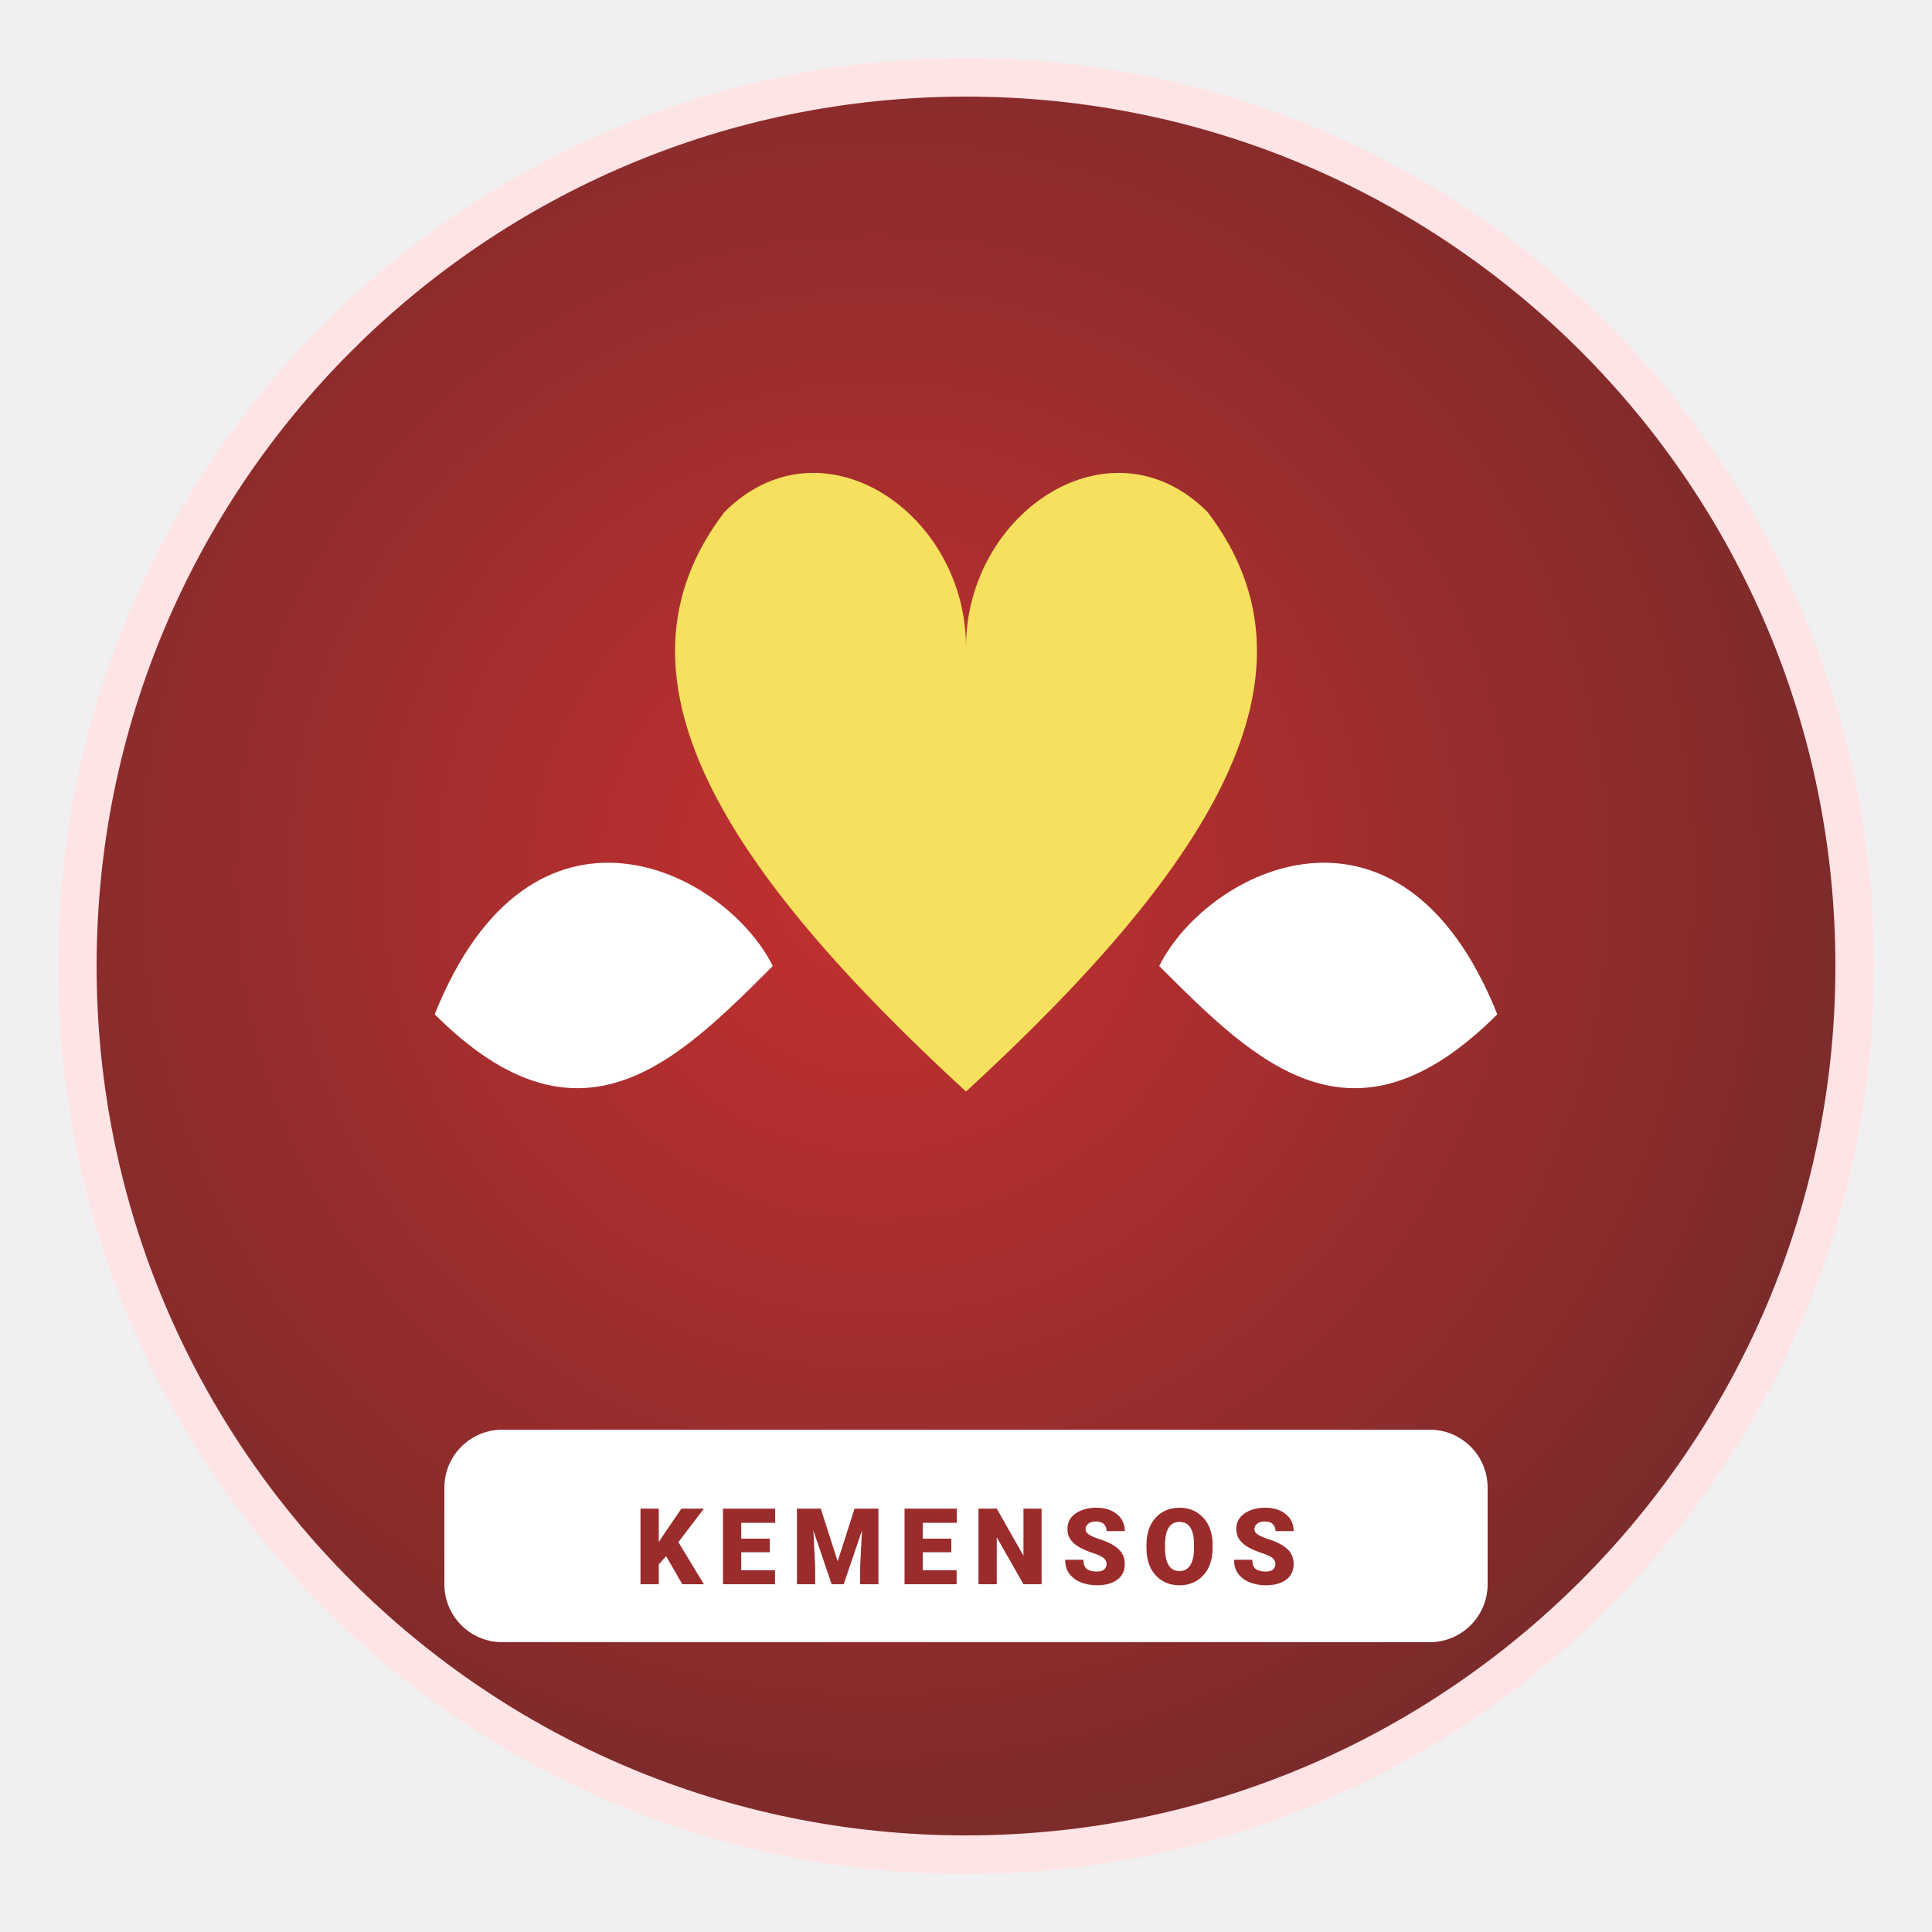
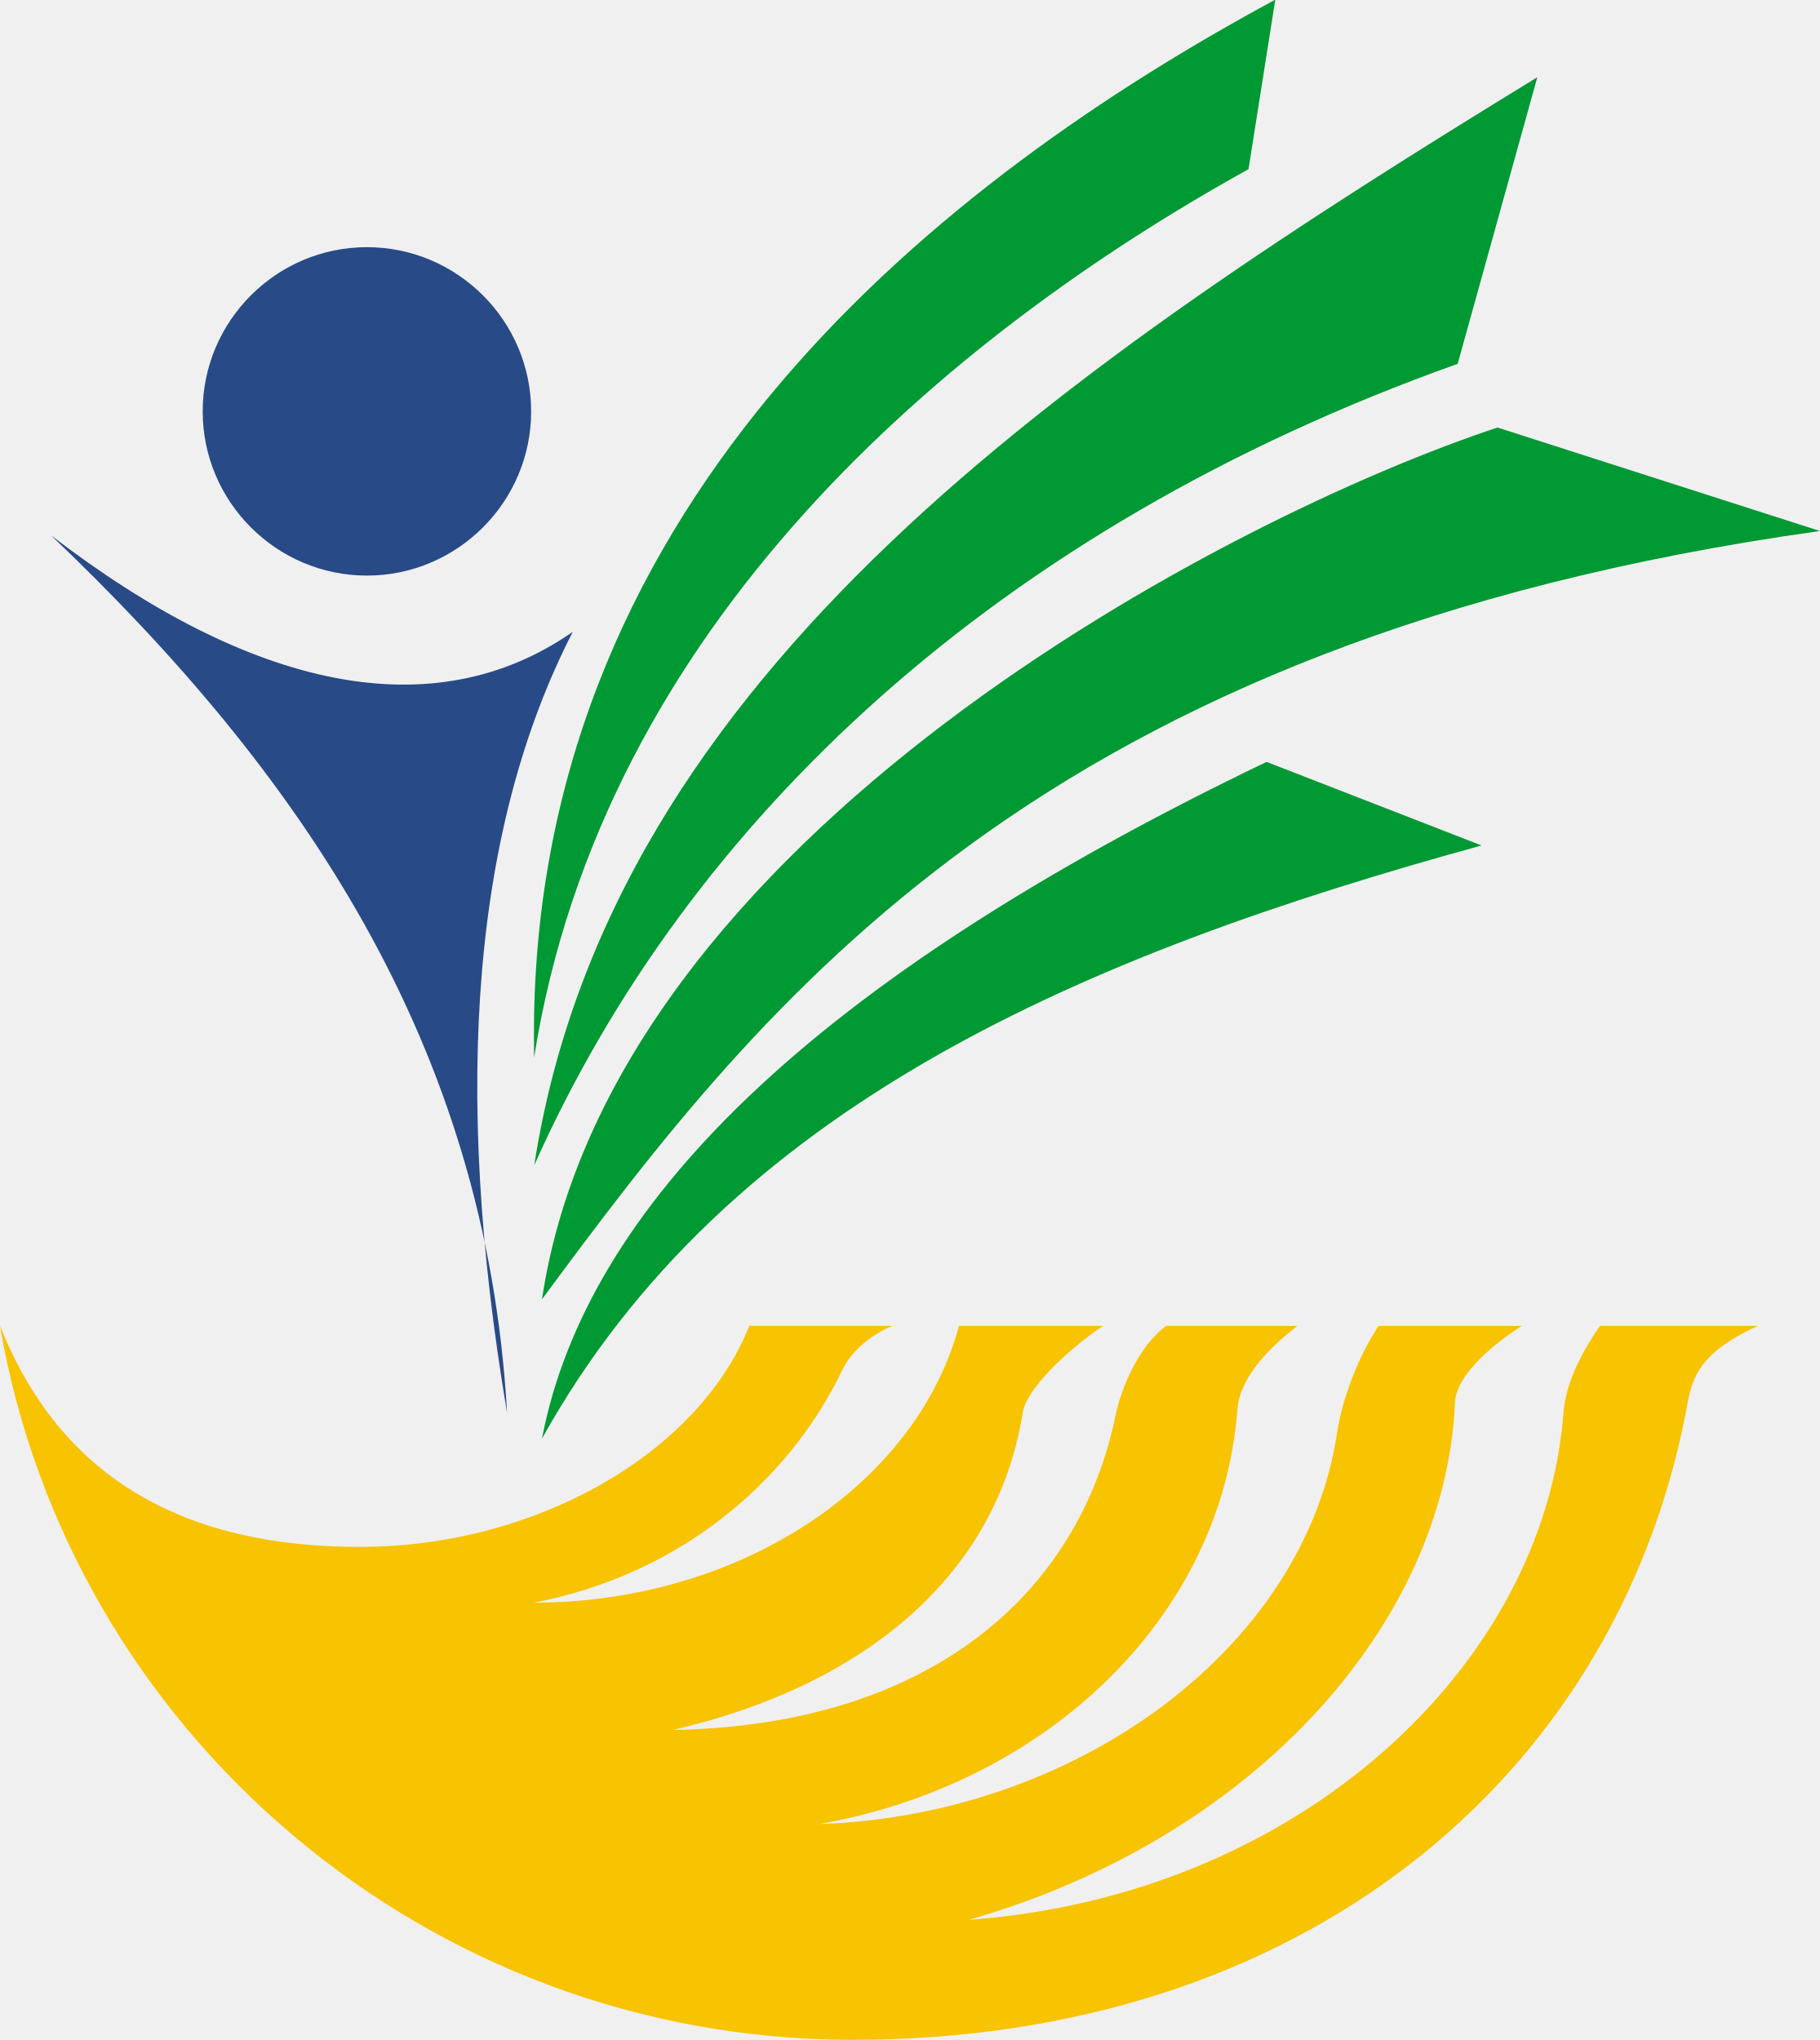
- <svg xmlns="http://www.w3.org/2000/svg" viewBox="0 0 200 200">
+ <svg xmlns="http://www.w3.org/2000/svg" width="455pt" height="510.2pt" viewBox="0 0 455 510.2" version="1.1">
  <defs>
-     <radialGradient id="sosBg" cx="45%" cy="45%" r="60%">
-       <stop offset="0%" stop-color="#C53030" />
-       <stop offset="100%" stop-color="#742A2A" />
-     </radialGradient>
+     <clipPath id="clip1">
+       <path d="M 0 331 L 440 331 L 440 510.199 L 0 510.199 Z M 0 331 " />
+     </clipPath>
  </defs>
-   <circle cx="100" cy="100" r="92" fill="url(#sosBg)" stroke="#FFE4E6" stroke-width="4" />
-   <g transform="translate(100, 85)">
-     <path d="M0,28 C-25,5 -38,-15 -25,-32 C-15,-42 0,-32 0,-18 C0,-32 15,-42 25,-32 C38,-15 25,5 0,28 Z" fill="#F6E05E" />
-     <path d="M-55,20 C-45,-5 -25,5 -20,15 C-30,25 -40,35 -55,20 Z" fill="#FFFFFF" />
-     <path d="M55,20 C45,-5 25,5 20,15 C30,25 40,35 55,20 Z" fill="#FFFFFF" />
+   <g id="surface1">
+     <path style=" stroke:none;fill-rule:evenodd;fill:rgb(15.697%,29.027%,52.93%);fill-opacity:1;" d="M 12.723 133.859 C 62.633 172.242 108.16 182.398 143.223 158.023 C 118.41 206.359 112.934 271.445 126.789 353.289 C 121.57 260.762 74.684 192.855 12.723 133.859 Z M 91.746 61.816 C 114.371 61.816 132.816 80.266 132.816 102.887 C 132.816 125.504 114.371 143.953 91.746 143.953 C 69.133 143.953 50.684 125.504 50.684 102.887 C 50.684 80.266 69.133 61.816 91.746 61.816 Z M 91.746 61.816 " />
+     <path style=" stroke:none;fill-rule:evenodd;fill:rgb(0%,59.959%,20.384%);fill-opacity:1;" d="M 312.191 42.312 C 237.41 83.754 150.66 155.961 133.551 264.52 C 133.508 261.273 133.492 258.02 133.539 254.754 C 135.512 124.047 235.387 44.98 318.887 -0.078 L 312.195 42.312 Z M 135.531 359.777 C 146.586 302.102 202.129 245.566 316.715 190.547 L 370.473 211.449 C 271.078 238.754 181.734 276.617 135.531 359.777 Z M 135.531 324.934 C 152.789 209.129 307.422 129.152 374.453 106.922 L 455.09 132.805 C 260.305 160.016 190.949 249.941 135.531 324.934 Z M 133.586 291.438 C 152.691 167.961 267.977 90.633 384.41 19.316 L 364.496 90.992 C 249.078 132.121 172.02 205.184 133.586 291.438 Z M 133.586 291.438 " />
+     <g clip-path="url(#clip1)" clip-rule="nonzero">
+       <path style=" stroke:none;fill-rule:evenodd;fill:rgb(97.264%,76.562%,0.392%);fill-opacity:1;" d="M 0 331.602 C 12.77 363.602 38.863 386.879 90.012 386.879 C 133.746 386.879 174.664 363.602 187.363 331.602 L 223.07 331.602 C 217.219 334.133 212.727 338.234 210.652 342.574 C 197.305 370.504 169.984 393.84 133.406 400.84 C 185.492 400.715 229.191 371.012 239.797 331.602 L 275.809 331.602 C 266.051 338.234 256.621 347.676 255.734 353.262 C 249.031 395.527 214.078 422.078 168.273 432.656 C 232.586 431.512 269.789 398.59 278.984 353.867 C 280.172 348.09 284.156 337.215 291.578 331.602 L 324.414 331.602 C 317.434 337.047 310.031 344.336 309.41 352.586 C 305.566 403.855 262.367 446.027 204.887 456.191 C 269.445 454.008 326.344 412.094 334.359 358.223 C 335.562 350.152 339.57 339.34 344.73 331.602 L 380.535 331.602 C 371.941 337.129 363.801 344.629 363.801 351.211 C 361.184 406.324 313.312 459.789 242.27 480.145 C 324.949 474.098 386.215 416.461 390.953 353.312 C 391.449 346.734 394.699 339.352 400.086 331.602 L 439.562 331.602 C 423.02 339.117 422.91 346.355 421.453 353.73 C 403.461 445.086 325.246 510.156 213.203 510.156 C 106.398 510.156 17.254 432.727 0 331.602 Z M 0 331.602 " />
+     </g>
  </g>
-   <rect x="46" y="148" width="108" height="22" rx="6" fill="#FFFFFF" />
-   <text x="100" y="164" text-anchor="middle" font-family="'Segoe UI', Roboto, sans-serif" font-weight="900" font-size="11" fill="#9B2C2C" letter-spacing="1.5">KEMENSOS</text>
</svg>
